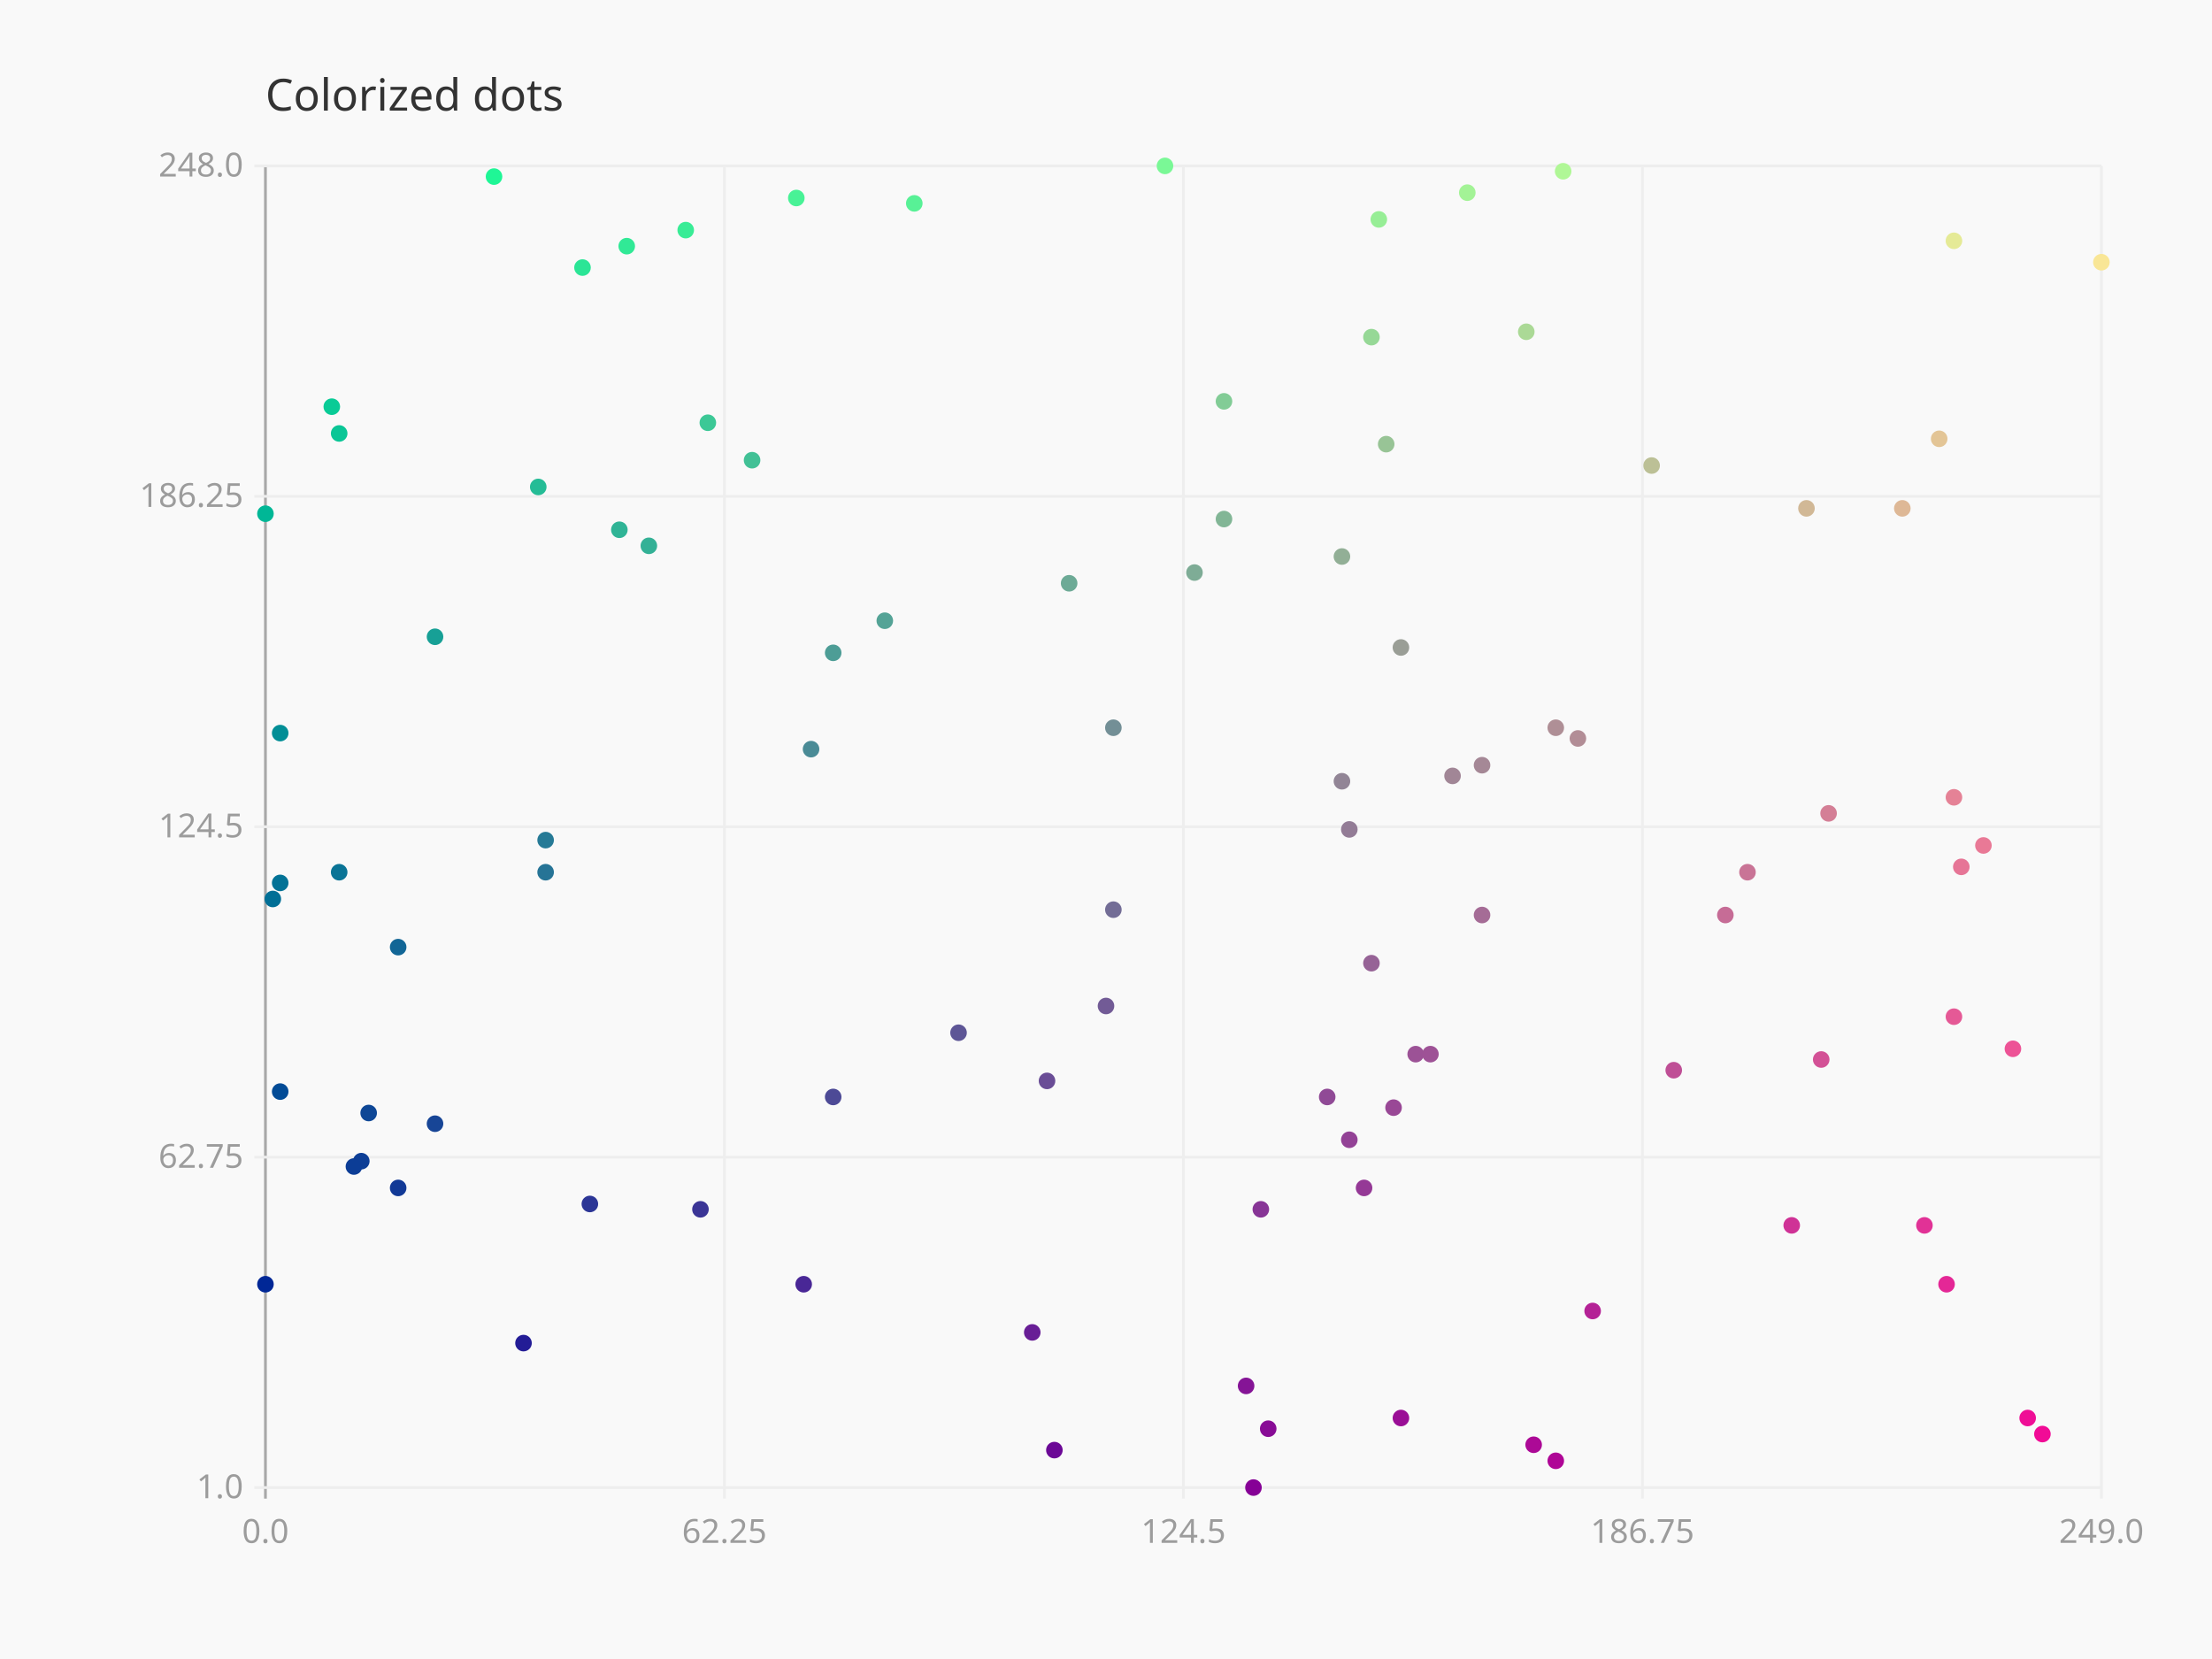
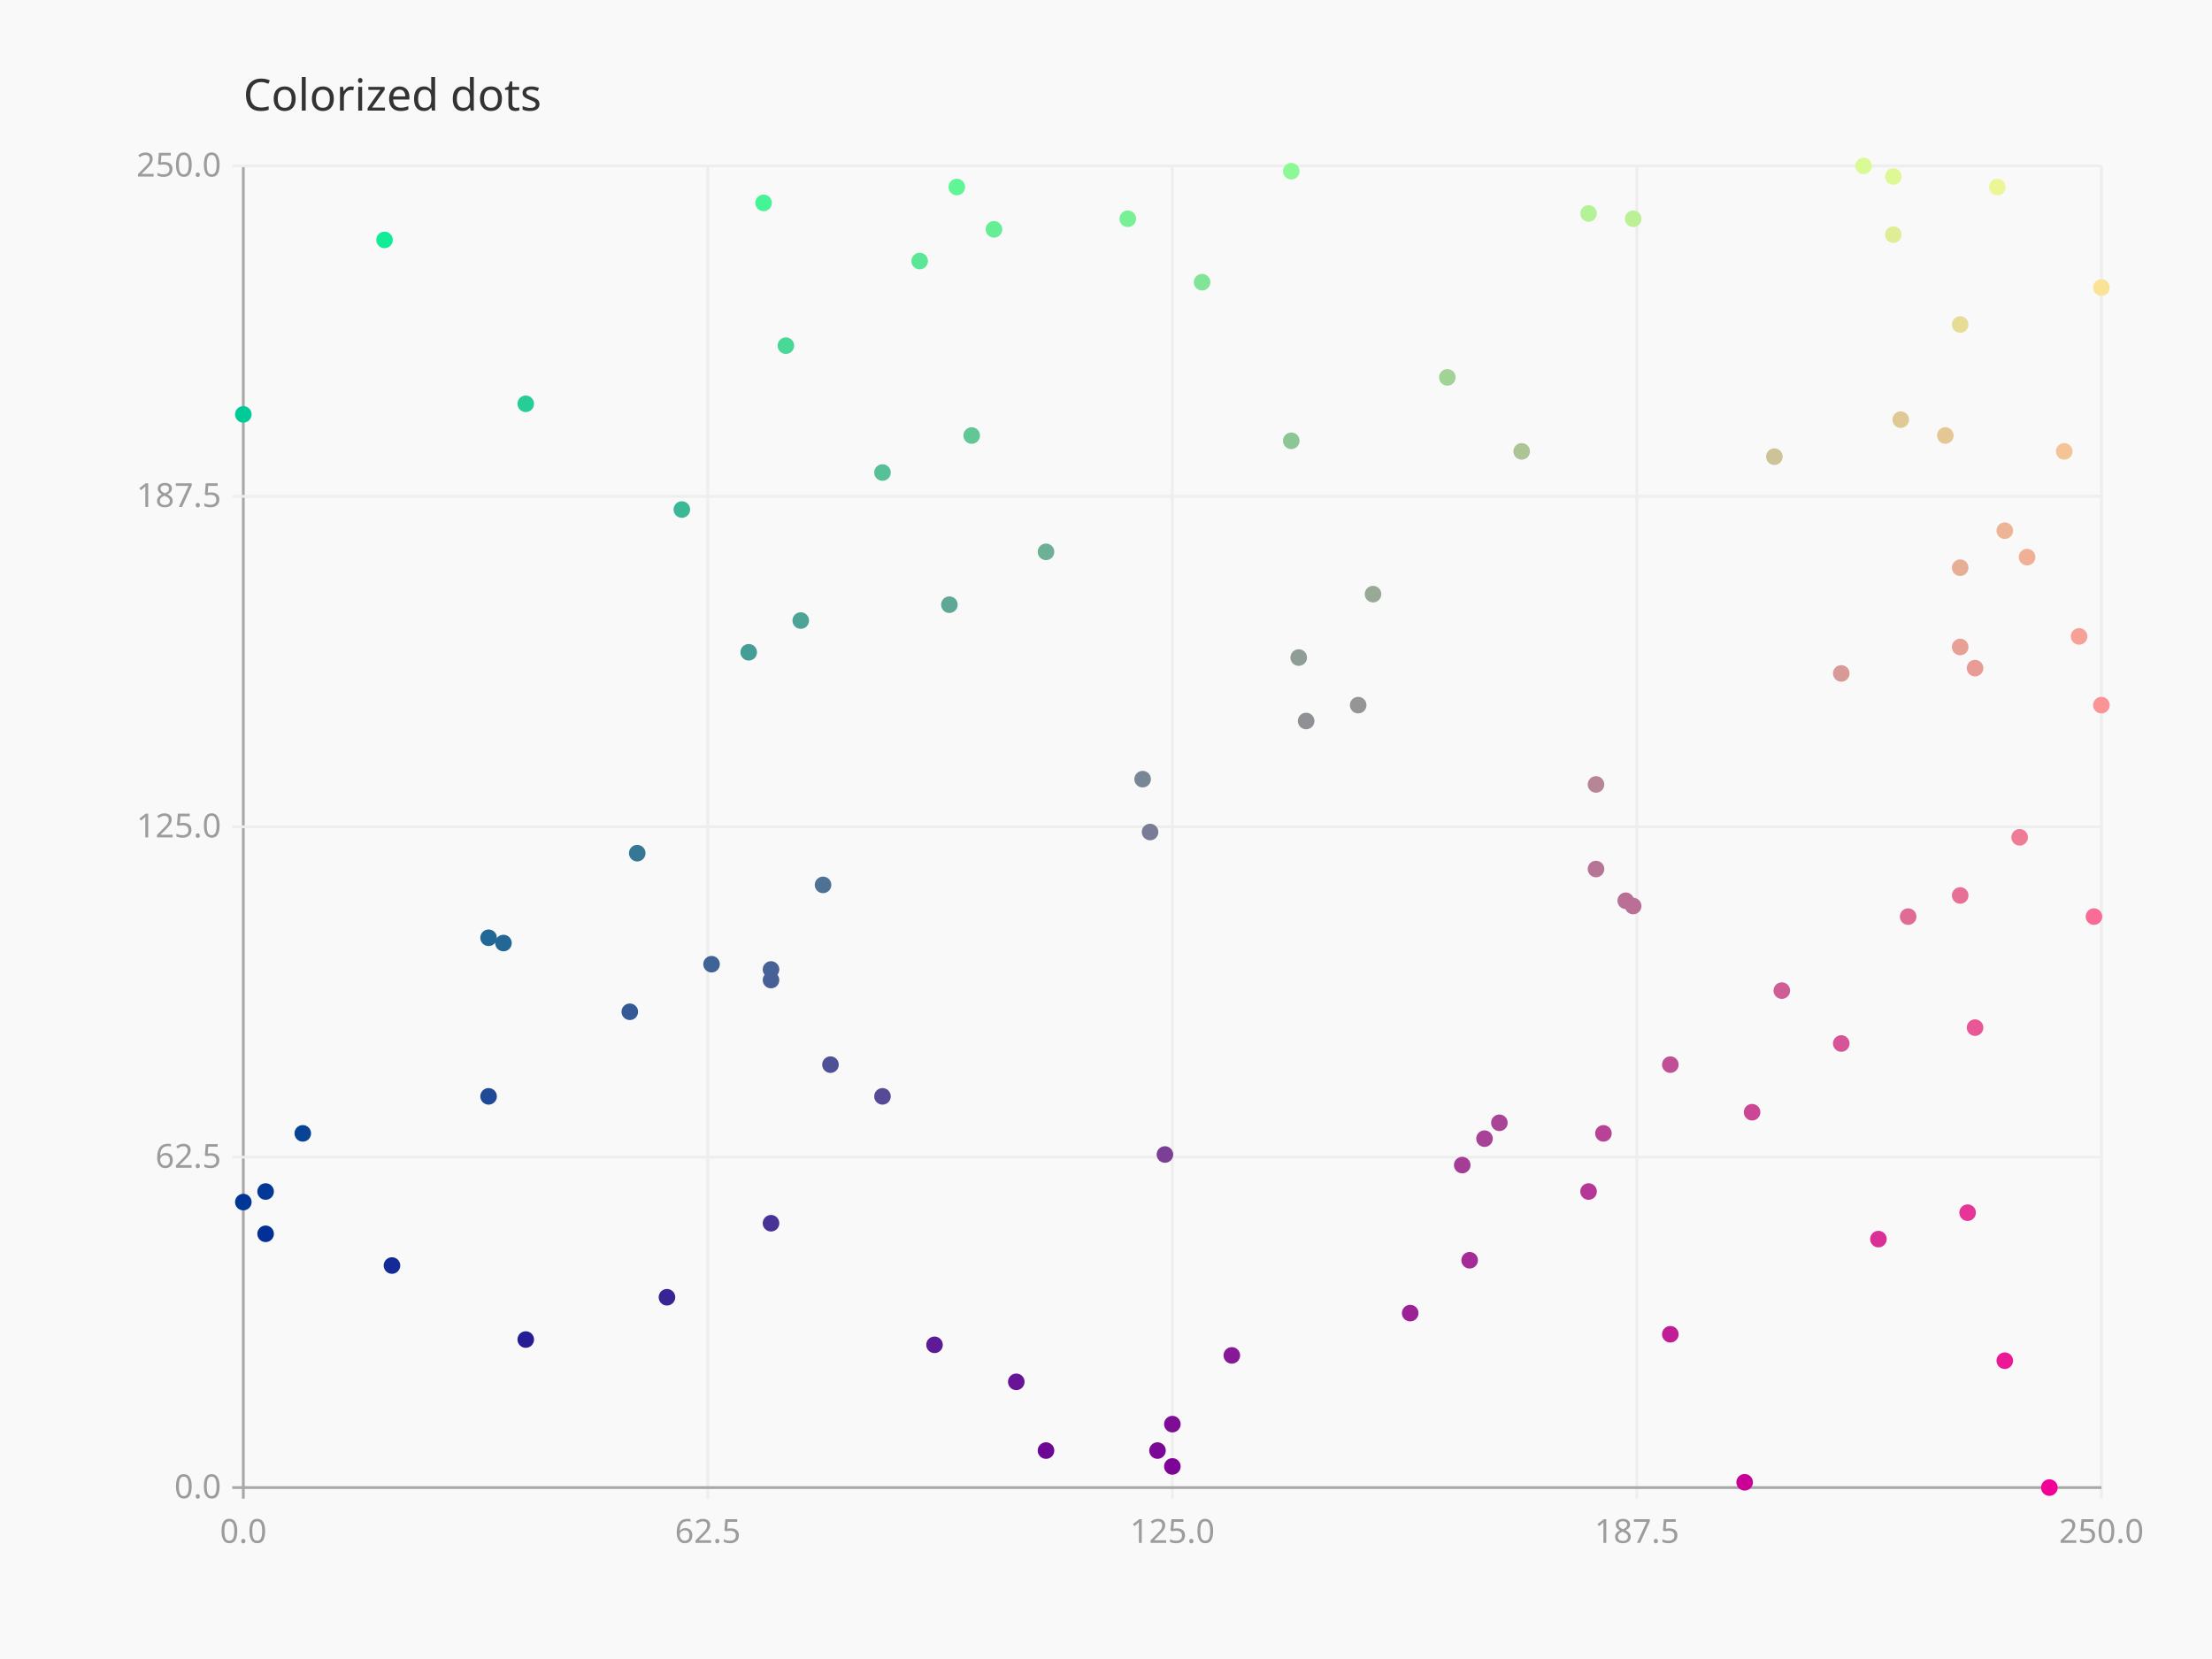
<svg xmlns="http://www.w3.org/2000/svg" height="600" version="1.1" width="800">
  <g>
    <rect fill="#f9f9f9" height="600" width="800" x="0" y="0" />
    <g transform="translate(40 40)">
-       <g transform="translate(56 0)">
+       <g transform="translate(48 0)">
        <text fill="#333" font-family="Monaco" font-size="16" x="0" y="0">Colorized dots</text>
      </g>
      <g transform="translate(0 20)">
-         <g transform="translate(56 0)">
+         <g transform="translate(48 0)">
          <g class="axis bottom">
-             <text dy="1em" fill="#666" font-family="Monaco" text-anchor="middle" transform="" x="332.0" y="508.0" />
+             <text dy="1em" fill="#666" font-family="Monaco" text-anchor="middle" transform="" x="336.0" y="508.0" />
            <g class="tick">
-               <line stroke="#eee" stroke-width="1" x1="166.0" x2="166.0" y1="0" y2="482.0" />
-               <text dy="1em" fill="#9c9c9c" font-family="Monaco" text-anchor="middle" x="166.0" y="486.0">62.25</text>
+               <line stroke="#eee" stroke-width="1" x1="168.00" x2="168.00" y1="0" y2="482.0" />
+               <text dy="1em" fill="#9c9c9c" font-family="Monaco" text-anchor="middle" x="168.00" y="486.0">62.5</text>
            </g>
            <g class="tick">
-               <line stroke="#eee" stroke-width="1" x1="332.0" x2="332.0" y1="0" y2="482.0" />
-               <text dy="1em" fill="#9c9c9c" font-family="Monaco" text-anchor="middle" x="332.0" y="486.0">124.5</text>
+               <line stroke="#eee" stroke-width="1" x1="336.0" x2="336.0" y1="0" y2="482.0" />
+               <text dy="1em" fill="#9c9c9c" font-family="Monaco" text-anchor="middle" x="336.0" y="486.0">125.0</text>
            </g>
            <g class="tick">
-               <line stroke="#eee" stroke-width="1" x1="498.0" x2="498.0" y1="0" y2="482.0" />
-               <text dy="1em" fill="#9c9c9c" font-family="Monaco" text-anchor="middle" x="498.0" y="486.0">186.75</text>
+               <line stroke="#eee" stroke-width="1" x1="504.00" x2="504.00" y1="0" y2="482.0" />
+               <text dy="1em" fill="#9c9c9c" font-family="Monaco" text-anchor="middle" x="504.00" y="486.0">187.5</text>
            </g>
            <g class="tick">
-               <line stroke="#eee" stroke-width="1" x1="664.0" x2="664.0" y1="0" y2="482.0" />
-               <text dy="1em" fill="#9c9c9c" font-family="Monaco" text-anchor="middle" x="664.0" y="486.0">249.0</text>
+               <line stroke="#eee" stroke-width="1" x1="672.0" x2="672.0" y1="0" y2="482.0" />
+               <text dy="1em" fill="#9c9c9c" font-family="Monaco" text-anchor="middle" x="672.0" y="486.0">250.0</text>
            </g>
            <g class="tick">
              <line stroke="#a8a8a8" stroke-width="1" x1="0.0" x2="0.0" y1="0" y2="482.0" />
              <text dy="1em" fill="#9c9c9c" font-family="Monaco" text-anchor="middle" x="0.0" y="486.0">0.0</text>
            </g>
          </g>
          <g class="axis left">
-             <text dy="" fill="#666" font-family="Monaco" text-anchor="middle" transform="rotate(270 -56 239)" x="-56" y="239.0" />
+             <text dy="" fill="#666" font-family="Monaco" text-anchor="middle" transform="rotate(270 -48 239)" x="-48" y="239.0" />
            <g class="tick">
-               <line stroke="#eee" stroke-width="1" x1="-4" x2="664.0" y1="478.0" y2="478.0" />
-               <text dy="0.32em" fill="#9c9c9c" font-family="Monaco" text-anchor="end" x="-8" y="478.0">1.0</text>
+               <line stroke="#eee" stroke-width="1" x1="-4" x2="672.0" y1="358.50" y2="358.50" />
+               <text dy="0.32em" fill="#9c9c9c" font-family="Monaco" text-anchor="end" x="-8" y="358.50">62.5</text>
            </g>
            <g class="tick">
-               <line stroke="#eee" stroke-width="1" x1="-4" x2="664.0" y1="358.5" y2="358.5" />
-               <text dy="0.32em" fill="#9c9c9c" font-family="Monaco" text-anchor="end" x="-8" y="358.5">62.75</text>
+               <line stroke="#eee" stroke-width="1" x1="-4" x2="672.0" y1="239.0" y2="239.0" />
+               <text dy="0.32em" fill="#9c9c9c" font-family="Monaco" text-anchor="end" x="-8" y="239.0">125.0</text>
            </g>
            <g class="tick">
-               <line stroke="#eee" stroke-width="1" x1="-4" x2="664.0" y1="239.0" y2="239.0" />
-               <text dy="0.32em" fill="#9c9c9c" font-family="Monaco" text-anchor="end" x="-8" y="239.0">124.5</text>
+               <line stroke="#eee" stroke-width="1" x1="-4" x2="672.0" y1="119.50" y2="119.50" />
+               <text dy="0.32em" fill="#9c9c9c" font-family="Monaco" text-anchor="end" x="-8" y="119.50">187.5</text>
            </g>
            <g class="tick">
-               <line stroke="#eee" stroke-width="1" x1="-4" x2="664.0" y1="119.5" y2="119.5" />
-               <text dy="0.32em" fill="#9c9c9c" font-family="Monaco" text-anchor="end" x="-8" y="119.5">186.25</text>
+               <line stroke="#eee" stroke-width="1" x1="-4" x2="672.0" y1="0.0" y2="0.0" />
+               <text dy="0.32em" fill="#9c9c9c" font-family="Monaco" text-anchor="end" x="-8" y="0.0">250.0</text>
            </g>
            <g class="tick">
-               <line stroke="#eee" stroke-width="1" x1="-4" x2="664.0" y1="0.0" y2="0.0" />
-               <text dy="0.32em" fill="#9c9c9c" font-family="Monaco" text-anchor="end" x="-8" y="0.0">248.0</text>
+               <line stroke="#a8a8a8" stroke-width="1" x1="-4" x2="672.0" y1="478.0" y2="478.0" />
+               <text dy="0.32em" fill="#9c9c9c" font-family="Monaco" text-anchor="end" x="-8" y="478.0">0.0</text>
            </g>
          </g>
          <g>
            <g class="series dots">
-               <circle cx="285.333" cy="464.453" fill="rgb(107, 8, 150)" r="3" />
-               <circle cx="61.333" cy="170.3" fill="rgb(23, 160, 150)" r="3" />
-               <circle cx="176.0" cy="106.437" fill="rgb(66, 193, 150)" r="3" />
-               <circle cx="26.667" cy="255.449" fill="rgb(10, 116, 150)" r="3" />
-               <circle cx="117.333" cy="375.433" fill="rgb(44, 54, 150)" r="3" />
-               <circle cx="354.667" cy="441.231" fill="rgb(133, 20, 150)" r="3" />
-               <circle cx="466.667" cy="203.198" fill="rgb(175, 143, 150)" r="3" />
-               <circle cx="152.0" cy="23.223" fill="rgb(57, 236, 150)" r="3" />
-               <circle cx="536.0" cy="255.449" fill="rgb(201, 116, 150)" r="3" />
-               <circle cx="101.333" cy="255.449" fill="rgb(38, 116, 150)" r="3" />
-               <circle cx="440.0" cy="216.745" fill="rgb(165, 136, 150)" r="3" />
-               <circle cx="552.0" cy="383.174" fill="rgb(207, 50, 150)" r="3" />
-               <circle cx="5.333" cy="259.32" fill="rgb(2, 114, 150)" r="3" />
-               <circle cx="48.0" cy="282.543" fill="rgb(18, 102, 150)" r="3" />
-               <circle cx="306.667" cy="268.996" fill="rgb(115, 109, 150)" r="3" />
-               <circle cx="405.333" cy="100.632" fill="rgb(152, 196, 150)" r="3" />
-               <circle cx="357.333" cy="478.0" fill="rgb(134, 1, 150)" r="3" />
-               <circle cx="434.667" cy="9.676" fill="rgb(163, 243, 150)" r="3" />
-               <circle cx="456.0" cy="59.992" fill="rgb(171, 217, 150)" r="3" />
-               <circle cx="389.333" cy="141.271" fill="rgb(146, 175, 150)" r="3" />
-               <circle cx="528.0" cy="270.931" fill="rgb(198, 108, 150)" r="3" />
-               <circle cx="416.0" cy="321.247" fill="rgb(156, 82, 150)" r="3" />
-               <circle cx="282.667" cy="330.923" fill="rgb(106, 77, 150)" r="3" />
-               <circle cx="138.667" cy="137.401" fill="rgb(52, 177, 150)" r="3" />
-               <circle cx="128.0" cy="131.595" fill="rgb(48, 180, 150)" r="3" />
-               <circle cx="458.667" cy="462.518" fill="rgb(172, 9, 150)" r="3" />
-               <circle cx="664.0" cy="34.834" fill="rgb(249, 230, 150)" r="3" />
-               <circle cx="362.667" cy="456.713" fill="rgb(136, 12, 150)" r="3" />
-               <circle cx="621.333" cy="245.773" fill="rgb(233, 121, 150)" r="3" />
-               <circle cx="157.333" cy="377.368" fill="rgb(59, 53, 150)" r="3" />
-               <circle cx="194.667" cy="404.462" fill="rgb(73, 39, 150)" r="3" />
-               <circle cx="605.333" cy="98.696" fill="rgb(227, 197, 150)" r="3" />
-               <circle cx="509.333" cy="327.053" fill="rgb(191, 79, 150)" r="3" />
-               <circle cx="34.667" cy="359.951" fill="rgb(13, 62, 150)" r="3" />
-               <circle cx="474.667" cy="207.069" fill="rgb(178, 141, 150)" r="3" />
-               <circle cx="234.667" cy="13.547" fill="rgb(88, 241, 150)" r="3" />
-               <circle cx="400" cy="288.348" fill="rgb(150, 99, 150)" r="3" />
-               <circle cx="610.667" cy="228.356" fill="rgb(229, 130, 150)" r="3" />
-               <circle cx="410.667" cy="174.17" fill="rgb(154, 158, 150)" r="3" />
-               <circle cx="130.667" cy="29.028" fill="rgb(49, 233, 150)" r="3" />
-               <circle cx="304.0" cy="303.83" fill="rgb(114, 91, 150)" r="3" />
-               <circle cx="562.667" cy="323.182" fill="rgb(211, 81, 150)" r="3" />
-               <circle cx="384.0" cy="336.729" fill="rgb(144, 74, 150)" r="3" />
-               <circle cx="429.333" cy="220.615" fill="rgb(161, 134, 150)" r="3" />
-               <circle cx="392.0" cy="352.211" fill="rgb(147, 66, 150)" r="3" />
-               <circle cx="610.667" cy="27.093" fill="rgb(229, 234, 150)" r="3" />
-               <circle cx="402.667" cy="19.352" fill="rgb(151, 238, 150)" r="3" />
-               <circle cx="205.333" cy="336.729" fill="rgb(77, 74, 150)" r="3" />
-               <circle cx="592.0" cy="123.854" fill="rgb(222, 184, 150)" r="3" />
-               <circle cx="290.667" cy="150.947" fill="rgb(109, 170, 150)" r="3" />
-               <circle cx="306.667" cy="203.198" fill="rgb(115, 143, 150)" r="3" />
-               <circle cx="26.667" cy="96.761" fill="rgb(10, 198, 150)" r="3" />
-               <circle cx="600.0" cy="383.174" fill="rgb(225, 50, 150)" r="3" />
-               <circle cx="637.333" cy="452.842" fill="rgb(239, 14, 150)" r="3" />
-               <circle cx="565.333" cy="234.162" fill="rgb(212, 127, 150)" r="3" />
-               <circle cx="613.333" cy="253.514" fill="rgb(230, 117, 150)" r="3" />
-               <circle cx="61.333" cy="346.405" fill="rgb(23, 69, 150)" r="3" />
-               <circle cx="501.333" cy="108.372" fill="rgb(188, 192, 150)" r="3" />
-               <circle cx="397.333" cy="369.628" fill="rgb(149, 57, 150)" r="3" />
-               <circle cx="389.333" cy="222.551" fill="rgb(146, 133, 150)" r="3" />
-               <circle cx="32.0" cy="361.887" fill="rgb(12, 61, 150)" r="3" />
-               <circle cx="160.0" cy="92.891" fill="rgb(60, 200, 150)" r="3" />
-               <circle cx="608.0" cy="404.462" fill="rgb(228, 39, 150)" r="3" />
-               <circle cx="192.0" cy="11.611" fill="rgb(72, 242, 150)" r="3" />
-               <circle cx="101.333" cy="243.838" fill="rgb(38, 122, 150)" r="3" />
-               <circle cx="360.0" cy="377.368" fill="rgb(135, 53, 150)" r="3" />
-               <circle cx="466.667" cy="468.324" fill="rgb(175, 6, 150)" r="3" />
-               <circle cx="82.667" cy="3.87" fill="rgb(31, 246, 150)" r="3" />
-               <circle cx="469.333" cy="1.935" fill="rgb(176, 247, 150)" r="3" />
-               <circle cx="400" cy="61.927" fill="rgb(150, 216, 150)" r="3" />
-               <circle cx="346.667" cy="127.725" fill="rgb(130, 182, 150)" r="3" />
-               <circle cx="325.333" cy="0.0" fill="rgb(122, 248, 150)" r="3" />
-               <circle cx="632.0" cy="319.312" fill="rgb(237, 83, 150)" r="3" />
-               <circle cx="98.667" cy="116.113" fill="rgb(37, 188, 150)" r="3" />
-               <circle cx="114.667" cy="36.769" fill="rgb(43, 229, 150)" r="3" />
-               <circle cx="410.667" cy="452.842" fill="rgb(154, 14, 150)" r="3" />
-               <circle cx="336.0" cy="147.077" fill="rgb(126, 172, 150)" r="3" />
-               <circle cx="93.333" cy="425.749" fill="rgb(35, 28, 150)" r="3" />
-               <circle cx="24.0" cy="87.085" fill="rgb(9, 203, 150)" r="3" />
-               <circle cx="408.0" cy="340.599" fill="rgb(153, 72, 150)" r="3" />
-               <circle cx="610.667" cy="307.7" fill="rgb(229, 89, 150)" r="3" />
-               <circle cx="440.0" cy="270.931" fill="rgb(165, 108, 150)" r="3" />
-               <circle cx="197.333" cy="210.939" fill="rgb(74, 139, 150)" r="3" />
-               <circle cx="0.0" cy="404.462" fill="rgb(0, 39, 150)" r="3" />
-               <circle cx="277.333" cy="421.879" fill="rgb(104, 30, 150)" r="3" />
-               <circle cx="37.333" cy="342.534" fill="rgb(14, 71, 150)" r="3" />
-               <circle cx="224" cy="164.494" fill="rgb(84, 163, 150)" r="3" />
-               <circle cx="642.667" cy="458.648" fill="rgb(241, 11, 150)" r="3" />
-               <circle cx="392.0" cy="239.968" fill="rgb(147, 124, 150)" r="3" />
-               <circle cx="48.0" cy="369.628" fill="rgb(18, 57, 150)" r="3" />
-               <circle cx="0.0" cy="125.789" fill="rgb(0, 183, 150)" r="3" />
-               <circle cx="205.333" cy="176.105" fill="rgb(77, 157, 150)" r="3" />
-               <circle cx="250.667" cy="313.506" fill="rgb(94, 86, 150)" r="3" />
-               <circle cx="421.333" cy="321.247" fill="rgb(158, 82, 150)" r="3" />
-               <circle cx="480.0" cy="414.138" fill="rgb(180, 34, 150)" r="3" />
-               <circle cx="557.333" cy="123.854" fill="rgb(209, 184, 150)" r="3" />
-               <circle cx="346.667" cy="85.15" fill="rgb(130, 204, 150)" r="3" />
-               <circle cx="2.667" cy="265.126" fill="rgb(1, 111, 150)" r="3" />
-               <circle cx="5.333" cy="334.794" fill="rgb(2, 75, 150)" r="3" />
-               <circle cx="5.333" cy="205.134" fill="rgb(2, 142, 150)" r="3" />
+               <circle cx="491.904" cy="349.896" fill="rgb(183, 67, 150)" r="3" />
+               <circle cx="658.56" cy="103.248" fill="rgb(245, 196, 150)" r="3" />
+               <circle cx="88.704" cy="279.152" fill="rgb(33, 104, 150)" r="3" />
+               <circle cx="201.6" cy="164.432" fill="rgb(75, 164, 150)" r="3" />
+               <circle cx="8.064" cy="386.224" fill="rgb(3, 48, 150)" r="3" />
+               <circle cx="319.872" cy="19.12" fill="rgb(119, 240, 150)" r="3" />
+               <circle cx="577.92" cy="183.552" fill="rgb(215, 154, 150)" r="3" />
+               <circle cx="384.384" cy="200.76" fill="rgb(143, 145, 150)" r="3" />
+               <circle cx="271.488" cy="22.944" fill="rgb(101, 238, 150)" r="3" />
+               <circle cx="599.424" cy="91.776" fill="rgb(223, 202, 150)" r="3" />
+               <circle cx="408.576" cy="154.872" fill="rgb(152, 169, 150)" r="3" />
+               <circle cx="620.928" cy="145.312" fill="rgb(231, 174, 150)" r="3" />
+               <circle cx="542.976" cy="476.088" fill="rgb(202, 1, 150)" r="3" />
+               <circle cx="553.728" cy="105.16" fill="rgb(206, 195, 150)" r="3" />
+               <circle cx="231.168" cy="110.896" fill="rgb(86, 192, 150)" r="3" />
+               <circle cx="499.968" cy="265.768" fill="rgb(186, 111, 150)" r="3" />
+               <circle cx="626.304" cy="181.64" fill="rgb(233, 155, 150)" r="3" />
+               <circle cx="290.304" cy="139.576" fill="rgb(108, 177, 150)" r="3" />
+               <circle cx="620.928" cy="57.36" fill="rgb(231, 220, 150)" r="3" />
+               <circle cx="626.304" cy="311.656" fill="rgb(233, 87, 150)" r="3" />
+               <circle cx="88.704" cy="336.512" fill="rgb(33, 74, 150)" r="3" />
+               <circle cx="212.352" cy="325.04" fill="rgb(79, 80, 150)" r="3" />
+               <circle cx="379.008" cy="99.424" fill="rgb(141, 198, 150)" r="3" />
+               <circle cx="346.752" cy="42.064" fill="rgb(129, 228, 150)" r="3" />
+               <circle cx="663.936" cy="170.168" fill="rgb(247, 161, 150)" r="3" />
+               <circle cx="330.624" cy="464.616" fill="rgb(123, 7, 150)" r="3" />
+               <circle cx="435.456" cy="76.48" fill="rgb(162, 210, 150)" r="3" />
+               <circle cx="249.984" cy="426.376" fill="rgb(93, 27, 150)" r="3" />
+               <circle cx="142.464" cy="248.56" fill="rgb(53, 120, 150)" r="3" />
+               <circle cx="516.096" cy="422.552" fill="rgb(192, 29, 150)" r="3" />
+               <circle cx="585.984" cy="0" fill="rgb(218, 250, 150)" r="3" />
+               <circle cx="102.144" cy="86.04" fill="rgb(38, 205, 150)" r="3" />
+               <circle cx="462.336" cy="103.248" fill="rgb(172, 196, 150)" r="3" />
+               <circle cx="448.896" cy="351.808" fill="rgb(167, 66, 150)" r="3" />
+               <circle cx="0" cy="89.864" fill="rgb(0, 203, 150)" r="3" />
+               <circle cx="153.216" cy="409.168" fill="rgb(57, 36, 150)" r="3" />
+               <circle cx="209.664" cy="260.032" fill="rgb(78, 114, 150)" r="3" />
+               <circle cx="642.432" cy="242.824" fill="rgb(239, 123, 150)" r="3" />
+               <circle cx="53.76" cy="397.696" fill="rgb(20, 42, 150)" r="3" />
+               <circle cx="672" cy="43.976" fill="rgb(250, 227, 150)" r="3" />
+               <circle cx="169.344" cy="288.712" fill="rgb(63, 99, 150)" r="3" />
+               <circle cx="403.2" cy="195.024" fill="rgb(150, 148, 150)" r="3" />
+               <circle cx="196.224" cy="65.008" fill="rgb(73, 216, 150)" r="3" />
+               <circle cx="190.848" cy="382.4" fill="rgb(71, 50, 150)" r="3" />
+               <circle cx="422.016" cy="414.904" fill="rgb(157, 33, 150)" r="3" />
+               <circle cx="336.0" cy="470.352" fill="rgb(125, 4, 150)" r="3" />
+               <circle cx="502.656" cy="267.68" fill="rgb(187, 110, 150)" r="3" />
+               <circle cx="0" cy="374.752" fill="rgb(0, 54, 150)" r="3" />
+               <circle cx="669.312" cy="271.504" fill="rgb(249, 108, 150)" r="3" />
+               <circle cx="489.216" cy="254.296" fill="rgb(182, 117, 150)" r="3" />
+               <circle cx="489.216" cy="223.704" fill="rgb(182, 133, 150)" r="3" />
+               <circle cx="188.16" cy="13.384" fill="rgb(70, 243, 150)" r="3" />
+               <circle cx="244.608" cy="34.416" fill="rgb(91, 232, 150)" r="3" />
+               <circle cx="620.928" cy="173.992" fill="rgb(231, 159, 150)" r="3" />
+               <circle cx="637.056" cy="131.928" fill="rgb(237, 181, 150)" r="3" />
+               <circle cx="454.272" cy="346.072" fill="rgb(169, 69, 150)" r="3" />
+               <circle cx="577.92" cy="317.392" fill="rgb(215, 84, 150)" r="3" />
+               <circle cx="615.552" cy="97.512" fill="rgb(229, 199, 150)" r="3" />
+               <circle cx="182.784" cy="175.904" fill="rgb(68, 158, 150)" r="3" />
+               <circle cx="279.552" cy="439.76" fill="rgb(104, 20, 150)" r="3" />
+               <circle cx="516.096" cy="325.04" fill="rgb(192, 80, 150)" r="3" />
+               <circle cx="596.736" cy="24.856" fill="rgb(222, 237, 150)" r="3" />
+               <circle cx="502.656" cy="19.12" fill="rgb(187, 240, 150)" r="3" />
+               <circle cx="327.936" cy="240.912" fill="rgb(122, 124, 150)" r="3" />
+               <circle cx="381.696" cy="177.816" fill="rgb(142, 157, 150)" r="3" />
+               <circle cx="486.528" cy="17.208" fill="rgb(181, 241, 150)" r="3" />
+               <circle cx="139.776" cy="305.92" fill="rgb(52, 90, 150)" r="3" />
+               <circle cx="158.592" cy="124.28" fill="rgb(59, 185, 150)" r="3" />
+               <circle cx="263.424" cy="97.512" fill="rgb(98, 199, 150)" r="3" />
+               <circle cx="545.664" cy="342.248" fill="rgb(203, 71, 150)" r="3" />
+               <circle cx="102.144" cy="424.464" fill="rgb(38, 28, 150)" r="3" />
+               <circle cx="21.504" cy="349.896" fill="rgb(8, 67, 150)" r="3" />
+               <circle cx="672" cy="195.024" fill="rgb(250, 148, 150)" r="3" />
+               <circle cx="379.008" cy="1.912" fill="rgb(141, 249, 150)" r="3" />
+               <circle cx="190.848" cy="290.624" fill="rgb(71, 98, 150)" r="3" />
+               <circle cx="591.36" cy="388.136" fill="rgb(220, 47, 150)" r="3" />
+               <circle cx="645.12" cy="141.488" fill="rgb(240, 176, 150)" r="3" />
+               <circle cx="258.048" cy="7.648" fill="rgb(96, 246, 150)" r="3" />
+               <circle cx="602.112" cy="271.504" fill="rgb(224, 108, 150)" r="3" />
+               <circle cx="8.064" cy="370.928" fill="rgb(3, 56, 150)" r="3" />
+               <circle cx="190.848" cy="294.448" fill="rgb(71, 96, 150)" r="3" />
+               <circle cx="325.248" cy="221.792" fill="rgb(121, 134, 150)" r="3" />
+               <circle cx="255.36" cy="158.696" fill="rgb(95, 167, 150)" r="3" />
+               <circle cx="333.312" cy="357.544" fill="rgb(124, 63, 150)" r="3" />
+               <circle cx="94.08" cy="281.064" fill="rgb(35, 103, 150)" r="3" />
+               <circle cx="623.616" cy="378.576" fill="rgb(232, 52, 150)" r="3" />
+               <circle cx="231.168" cy="336.512" fill="rgb(86, 74, 150)" r="3" />
+               <circle cx="443.52" cy="395.784" fill="rgb(165, 43, 150)" r="3" />
+               <circle cx="637.056" cy="432.112" fill="rgb(237, 24, 150)" r="3" />
+               <circle cx="620.928" cy="263.856" fill="rgb(231, 112, 150)" r="3" />
+               <circle cx="634.368" cy="7.648" fill="rgb(236, 246, 150)" r="3" />
+               <circle cx="556.416" cy="298.272" fill="rgb(207, 94, 150)" r="3" />
+               <circle cx="653.184" cy="478" fill="rgb(243, 0, 150)" r="3" />
+               <circle cx="51.072" cy="26.768" fill="rgb(19, 236, 150)" r="3" />
+               <circle cx="440.832" cy="361.368" fill="rgb(164, 61, 150)" r="3" />
+               <circle cx="486.528" cy="370.928" fill="rgb(181, 56, 150)" r="3" />
+               <circle cx="357.504" cy="430.2" fill="rgb(133, 25, 150)" r="3" />
+               <circle cx="336.0" cy="455.056" fill="rgb(125, 12, 150)" r="3" />
+               <circle cx="596.736" cy="3.824" fill="rgb(222, 248, 150)" r="3" />
+               <circle cx="290.304" cy="464.616" fill="rgb(108, 7, 150)" r="3" />
            </g>
          </g>
        </g>
      </g>
    </g>
  </g>
</svg>
